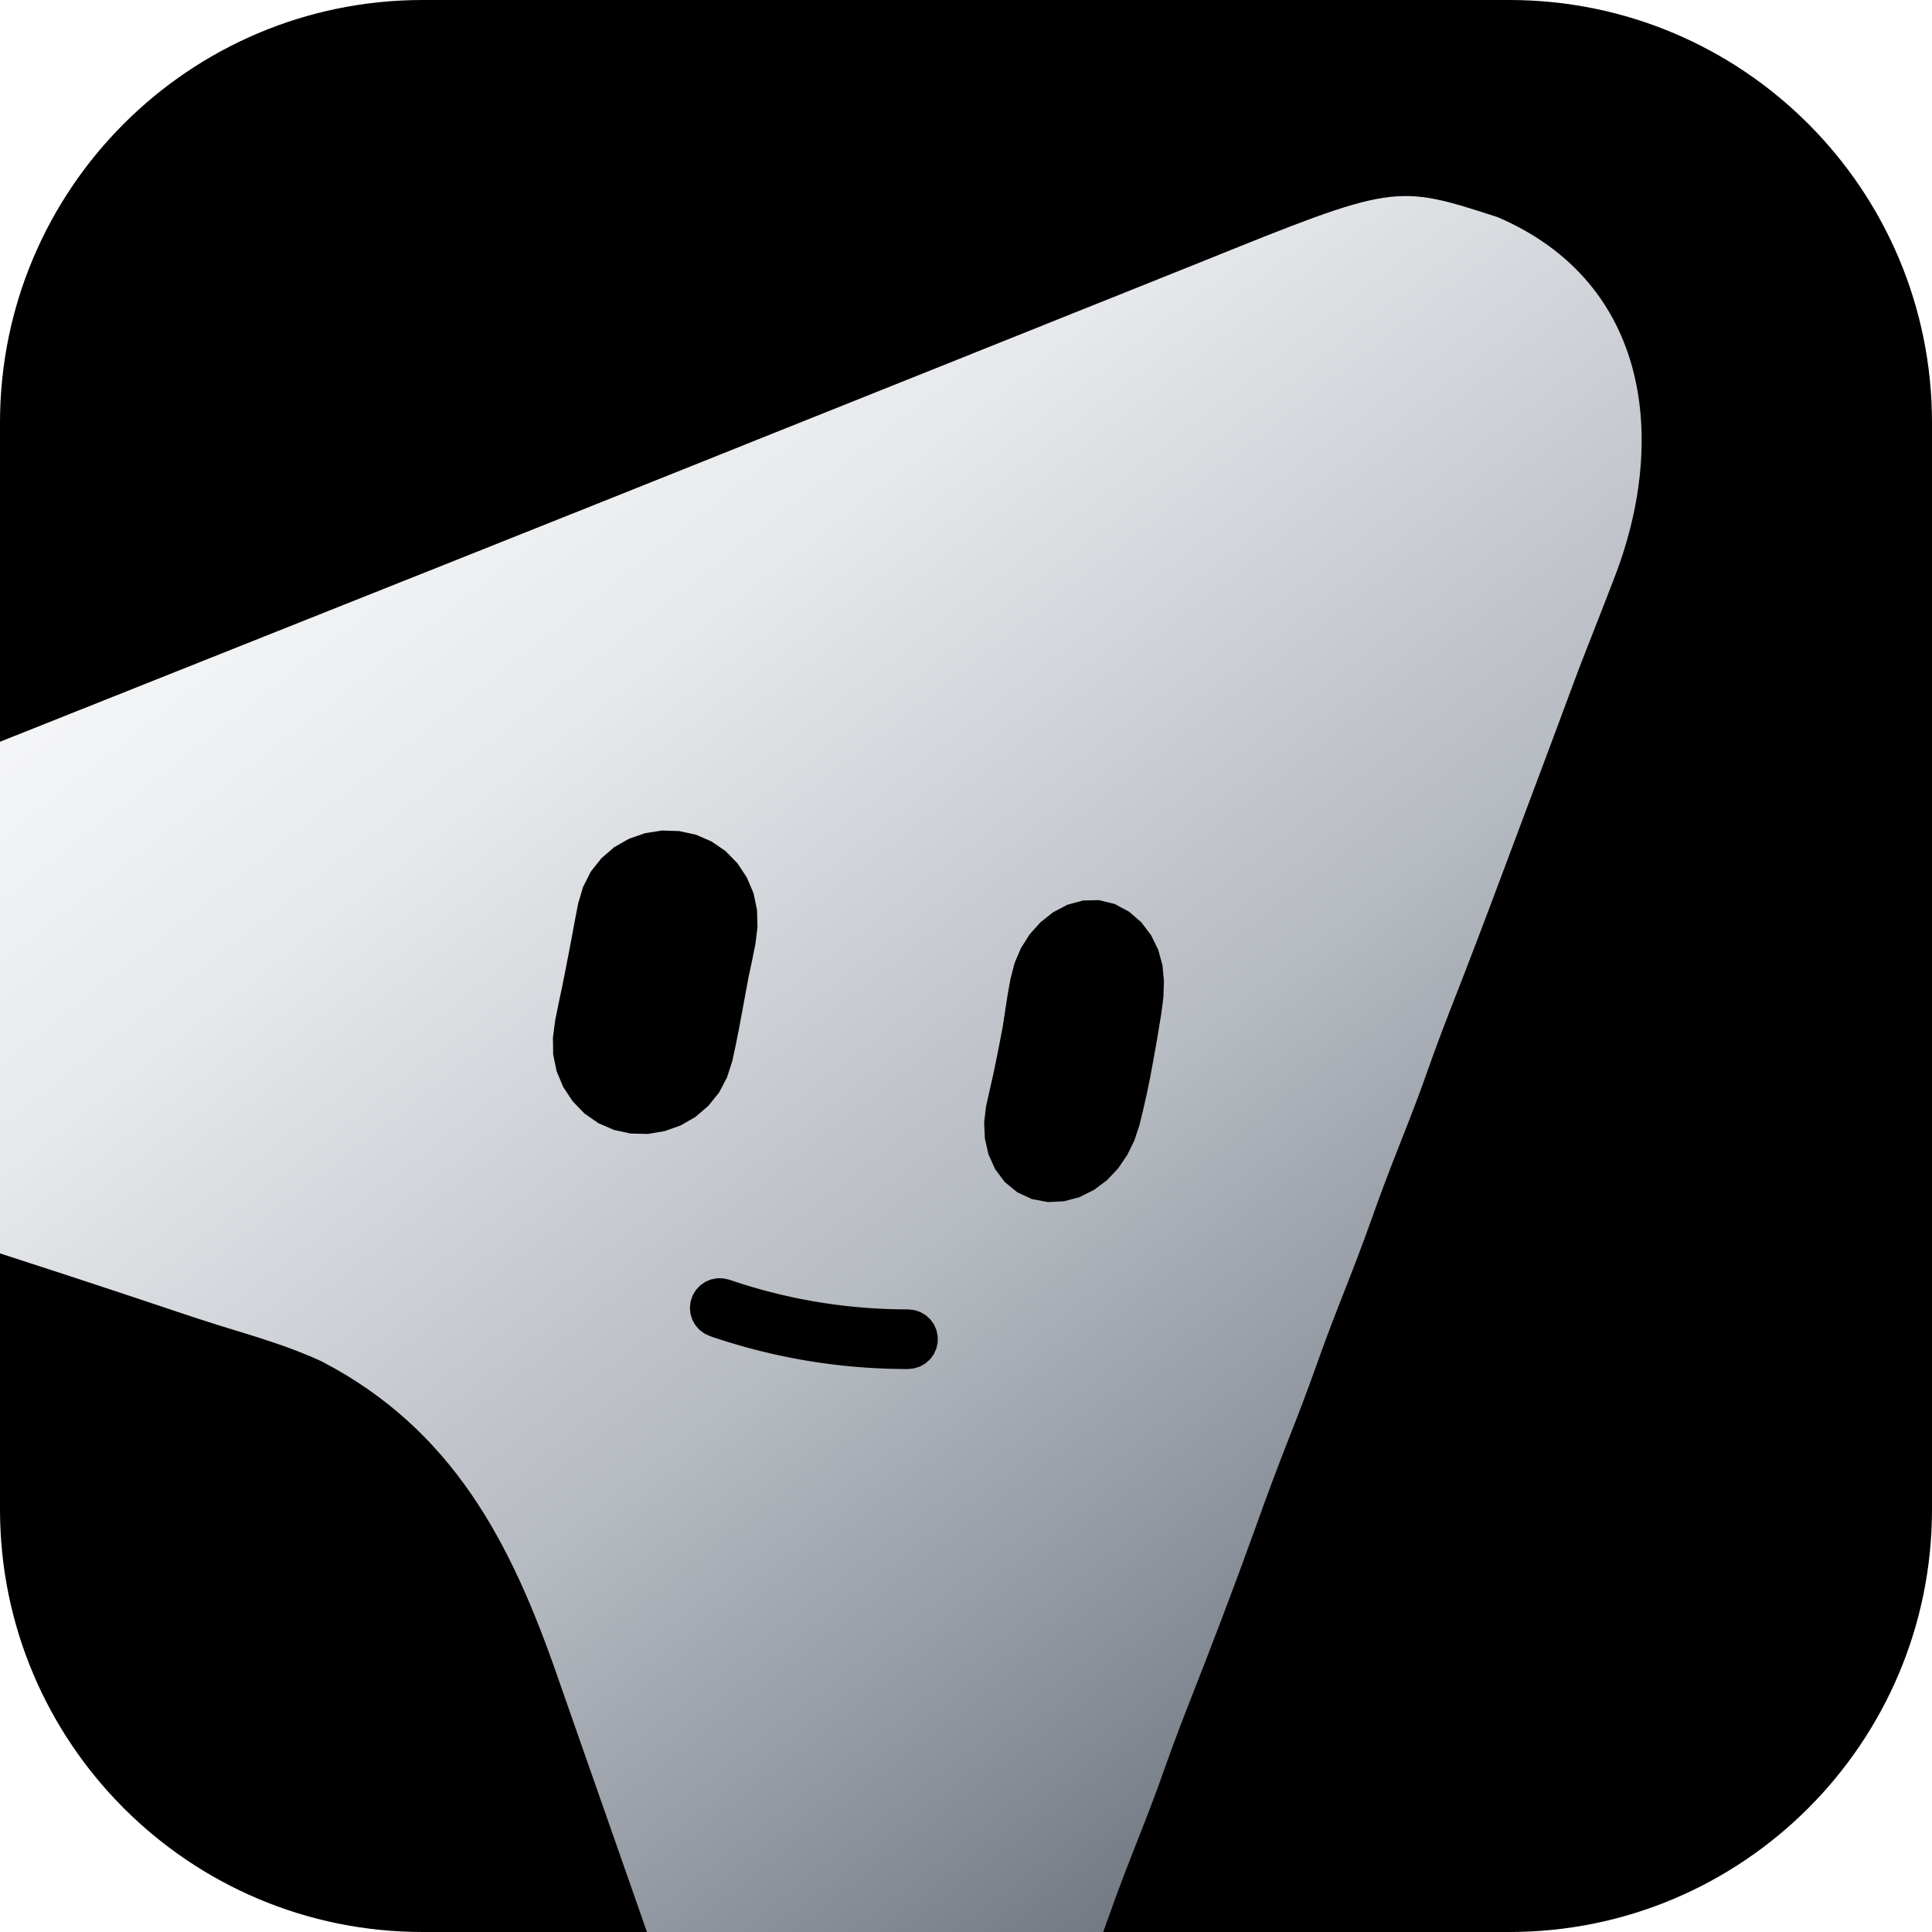
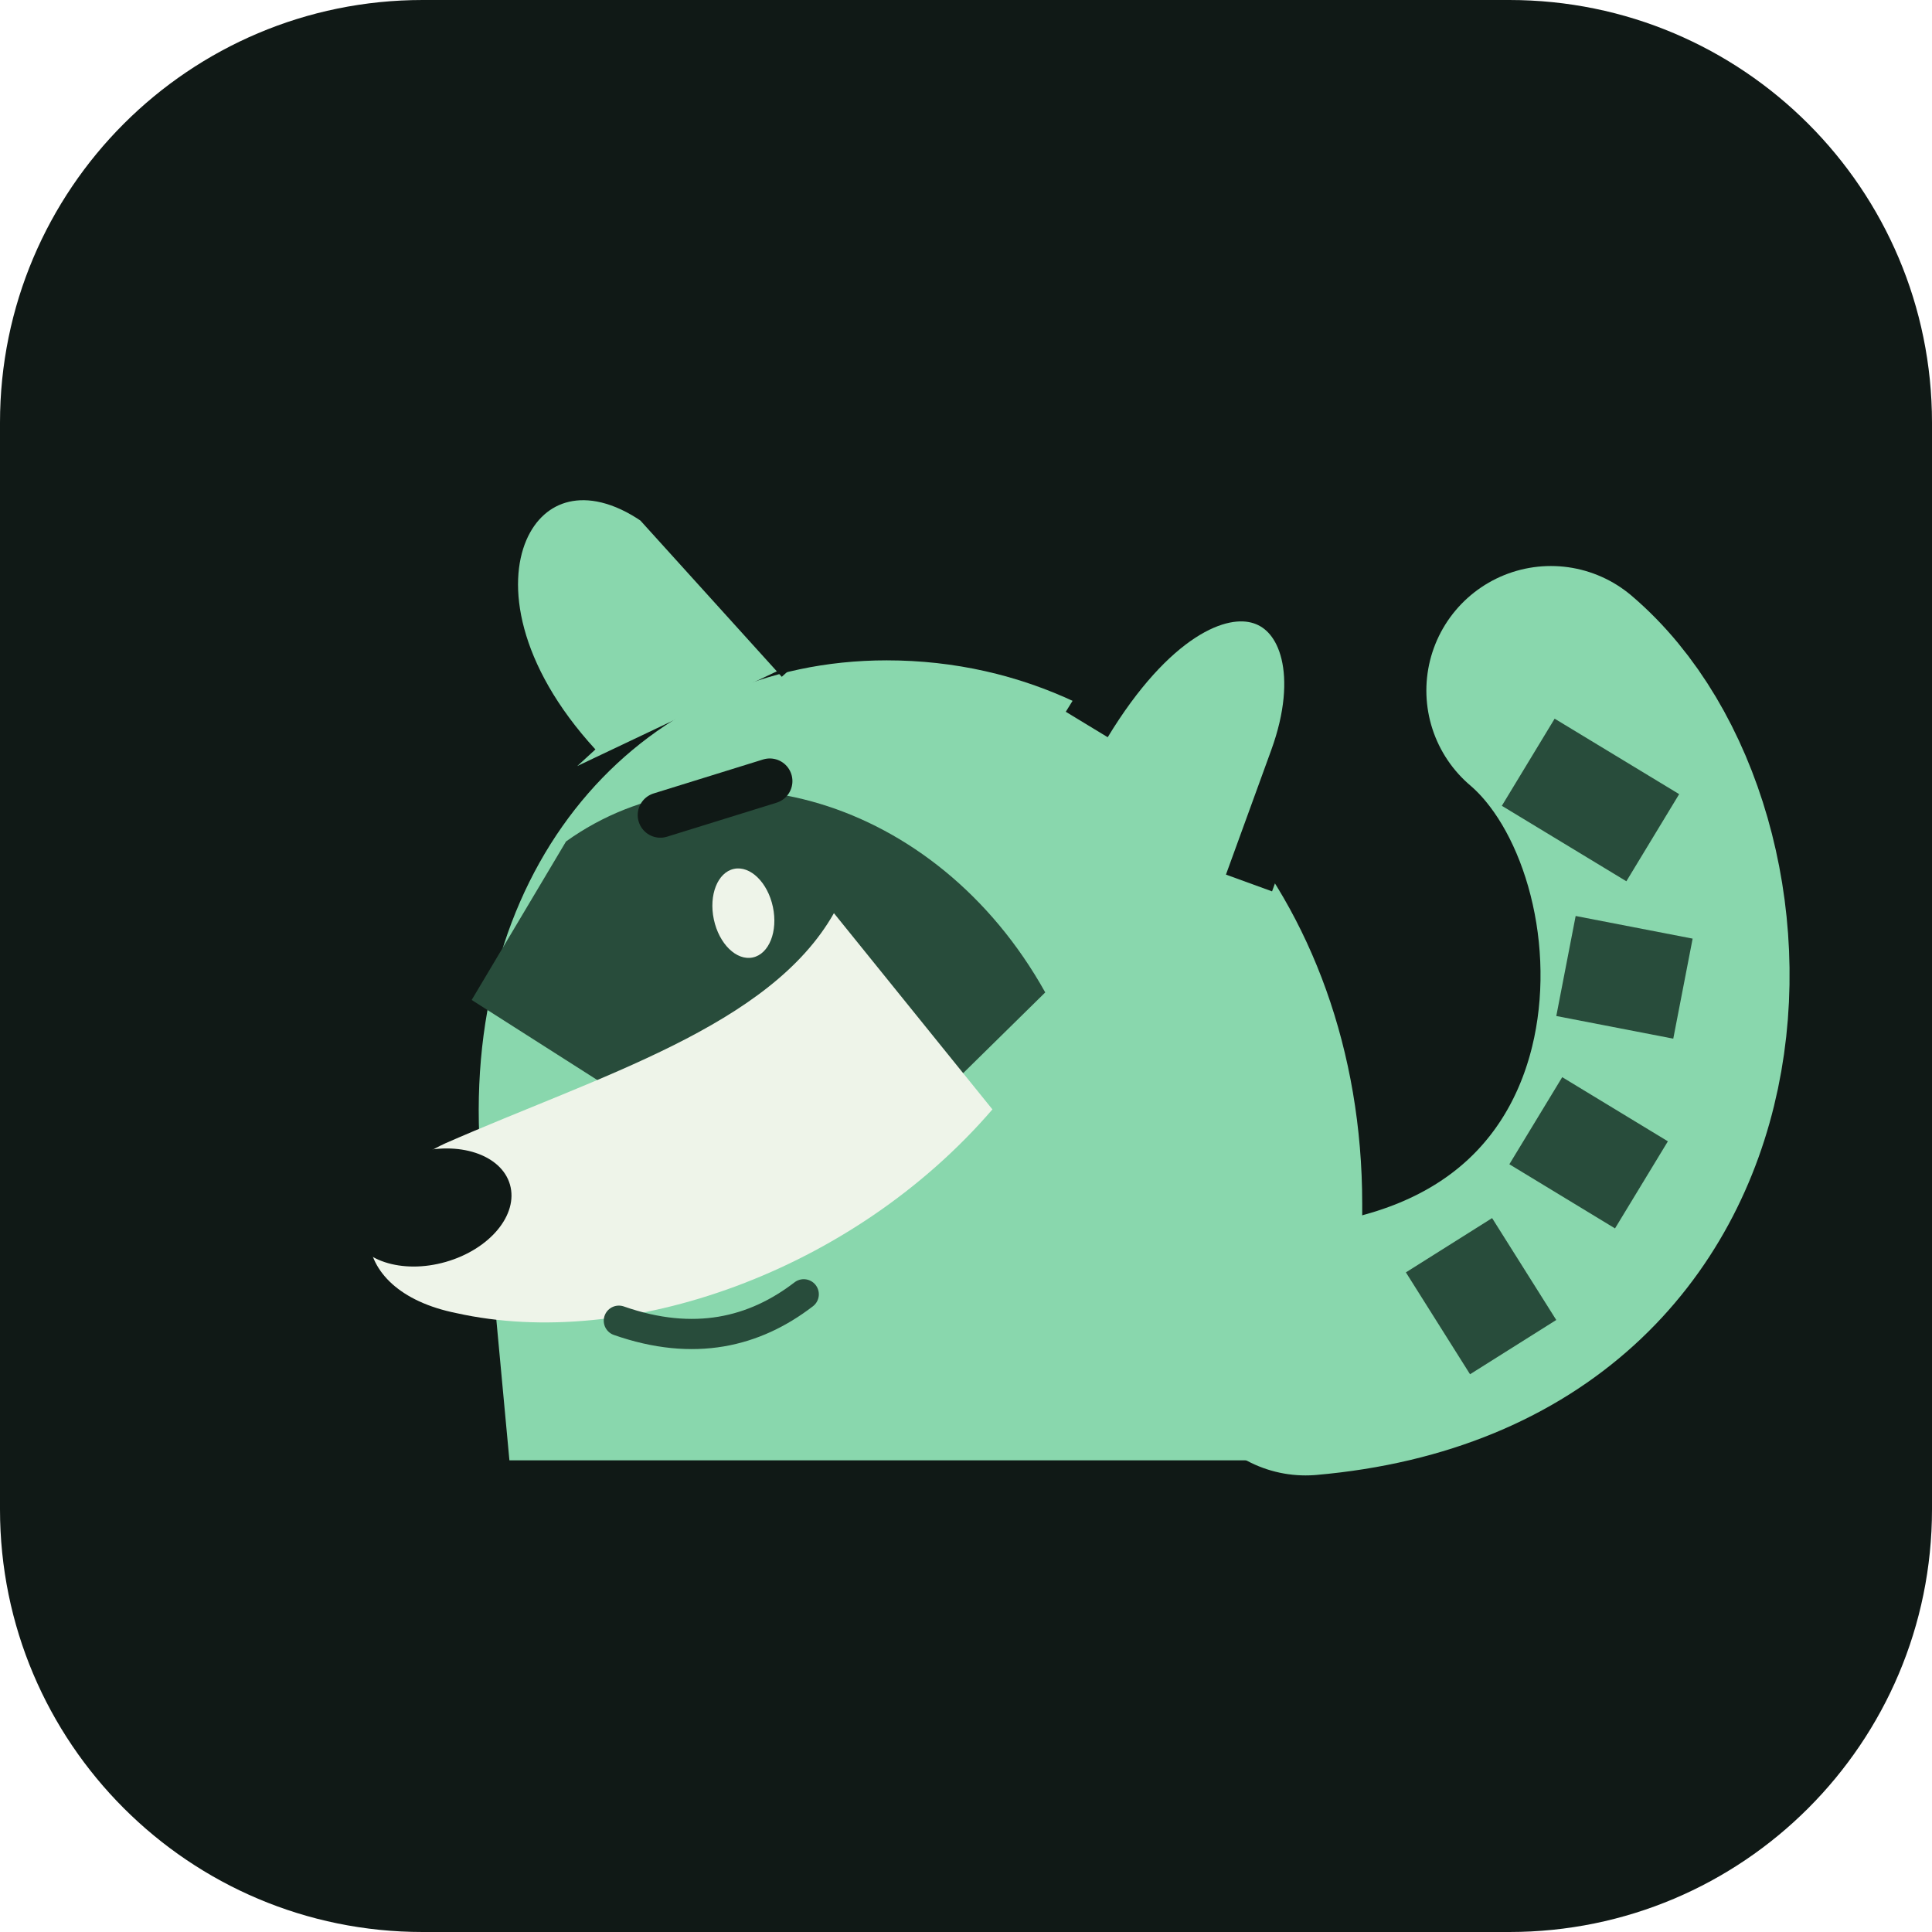
- <svg xmlns="http://www.w3.org/2000/svg" viewBox="0 0 1024 1024" role="img" aria-labelledby="title desc">
-   <defs>
-     <clipPath id="tile">
-       <rect width="1024" height="1024" rx="224" />
-     </clipPath>
-     <linearGradient id="mascot-grey" x1="18%" y1="10%" x2="84%" y2="94%">
-       <stop offset="0" stop-color="#FFFFFF" />
-       <stop offset="0.28" stop-color="#E6E8EB" />
-       <stop offset="0.58" stop-color="#B7BBC2" />
-       <stop offset="0.82" stop-color="#848A94" />
-       <stop offset="1" stop-color="#5B616B" />
-     </linearGradient>
-   </defs>
-   <g clip-path="url(#tile)">
-     <rect width="1024" height="1024" fill="#000000" />
-     <path fill="url(#mascot-grey)" fill-rule="evenodd" d="M 855.02 307.86 C 853.52 311.72 852.03 315.58 850.54 319.44 C 847.65 326.93 844.71 334.40 841.76 341.87 C 836.84 354.31 832.20 366.84 827.57 379.39 C 821.95 394.57 816.25 409.71 810.56 424.86 C 805.83 437.46 801.11 450.05 796.40 462.65 C 787.38 486.76 778.27 510.81 768.83 534.76 C 763.60 548.10 758.73 561.55 753.95 575.06 C 749.45 587.42 744.60 599.64 739.78 611.88 C 735.43 622.96 731.25 634.06 727.28 645.28 C 721.93 660.40 716.12 675.31 710.24 690.23 C 705.89 701.30 701.71 712.41 697.74 723.63 C 693.08 736.80 688.09 749.80 682.97 762.80 C 676.91 778.19 671.13 793.65 665.60 809.25 C 653.91 841.70 641.59 873.92 628.95 906.00 C 623.71 919.35 618.85 932.79 614.07 946.31 C 609.57 958.67 604.72 970.89 599.90 983.13 C 595.55 994.20 591.37 1005.31 587.40 1016.53 C 553.14 1112.62 553.14 1112.62 516.31 1130.67 C 484.93 1144.17 457.26 1148.81 424.19 1137.67 C 400.29 1127.05 375.46 1112.10 364.88 1086.92 C 364.25 1085.10 363.61 1083.28 362.96 1081.41 C 362.22 1079.31 361.48 1077.21 360.72 1075.05 C 359.54 1071.62 359.54 1071.62 358.33 1068.13 C 357.48 1065.70 356.63 1063.28 355.75 1060.79 C 353.91 1055.53 352.07 1050.26 350.24 1045.00 C 347.33 1036.64 344.40 1028.28 341.47 1019.93 C 333.12 996.17 324.81 972.41 316.52 948.64 C 311.44 934.09 306.34 919.55 301.23 905.02 C 299.29 899.50 297.37 893.99 295.45 888.47 C 270.91 817.76 240.19 757.92 170.76 721.70 C 153.30 713.50 134.62 708.21 116.24 702.53 C 101.98 698.05 87.84 693.23 73.67 688.47 C 50.38 680.71 27.06 673.07 3.70 665.52 C -1.79 663.74 -7.29 661.95 -12.78 660.17 C -23.39 656.72 -34.01 653.33 -44.64 649.96 C -82.46 637.86 -119.55 625.93 -140.31 589.31 C -154.81 554.43 -162.14 524.71 -148.01 488.11 C -134.11 458.09 -112.06 437.84 -81.52 425.66 C -78.53 424.47 -75.54 423.27 -72.47 422.04 C -69.20 420.74 -65.93 419.44 -62.56 418.10 C -59.04 416.70 -55.53 415.30 -52.02 413.89 C -42.38 410.04 -32.74 406.21 -23.10 402.37 C -12.74 398.25 -2.38 394.11 7.98 389.97 C 32.87 380.04 57.78 370.12 82.69 360.20 C 94.40 355.54 106.10 350.87 117.81 346.21 C 121.30 344.82 121.30 344.82 124.87 343.40 C 129.59 341.52 134.31 339.63 139.04 337.75 C 150.99 332.99 162.93 328.23 174.88 323.47 C 177.26 322.52 179.65 321.57 182.10 320.59 C 196.72 314.77 211.34 308.95 225.96 303.13 C 287.71 278.54 349.42 253.88 411.11 229.15 C 439.23 217.88 467.36 206.64 495.49 195.39 C 518.02 186.39 540.53 177.37 563.04 168.32 C 578.42 162.13 593.81 155.98 609.20 149.84 C 618.02 146.33 626.84 142.80 635.64 139.24 C 739.26 97.41 739.26 97.41 793.85 115.12 C 875.04 150.01 884.06 234.58 855.02 307.86 Z M 350.90 440.19 L 359.96 440.49 L 368.77 442.38 L 377.08 445.97 L 384.54 451.07 L 390.86 457.56 L 395.84 465.11 L 399.38 473.41 L 401.23 482.26 L 401.49 491.28 L 400.39 500.26 L 398.62 509.16 L 396.72 518.01 L 395.08 526.90 L 393.43 535.80 L 391.79 544.69 L 390.02 553.59 L 388.12 562.44 L 385.34 571.04 L 381.13 579.05 L 375.48 586.09 L 368.61 591.99 L 360.77 596.50 L 352.25 599.53 L 343.36 601.01 L 334.29 600.80 L 325.44 598.90 L 317.18 595.32 L 309.76 590.18 L 303.48 583.64 L 298.50 576.10 L 295.01 567.75 L 293.19 558.90 L 293.07 549.88 L 294.25 540.90 L 296.02 532.05 L 297.91 523.19 L 299.68 514.30 L 301.41 505.40 L 303.10 496.51 L 304.74 487.62 L 306.47 478.72 L 309.04 470.08 L 313.13 461.99 L 318.74 454.90 L 325.57 449.00 L 333.45 444.53 L 341.97 441.58 Z M 582.49 477.08 L 590.84 479.14 L 598.39 483.19 L 604.88 488.80 L 610.06 495.62 L 613.86 503.34 L 616.13 511.60 L 616.93 520.16 L 616.60 528.76 L 615.50 537.27 L 614.11 545.75 L 612.68 554.22 L 611.16 562.69 L 609.60 571.12 L 607.87 579.55 L 605.97 587.94 L 603.95 596.29 L 601.25 604.42 L 597.46 612.18 L 592.65 619.26 L 586.75 625.50 L 579.88 630.64 L 572.21 634.48 L 563.90 636.71 L 555.35 637.13 L 546.92 635.53 L 539.16 631.91 L 532.50 626.47 L 527.40 619.60 L 523.90 611.80 L 522.00 603.41 L 521.62 594.85 L 522.64 586.30 L 524.53 577.91 L 526.43 569.52 L 528.16 561.13 L 529.84 552.70 L 531.45 544.23 L 532.75 535.75 L 534.06 527.24 L 535.58 518.81 L 537.73 510.50 L 541.10 502.58 L 545.65 495.33 L 551.38 488.92 L 558.09 483.57 L 565.67 479.56 L 573.94 477.29 Z M 376.40 708.21 L 378.08 708.79 L 379.81 709.36 L 381.54 709.92 L 383.28 710.48 L 385.01 711.02 L 386.75 711.56 L 388.49 712.08 L 390.23 712.60 L 391.97 713.10 L 393.72 713.60 L 395.46 714.08 L 397.21 714.56 L 398.96 715.03 L 400.71 715.48 L 402.47 715.93 L 404.22 716.36 L 405.98 716.79 L 407.74 717.20 L 409.50 717.61 L 411.26 718.00 L 413.02 718.39 L 414.79 718.76 L 416.56 719.13 L 418.33 719.48 L 420.10 719.83 L 421.87 720.16 L 423.65 720.49 L 425.42 720.81 L 427.20 721.11 L 428.98 721.41 L 430.76 721.69 L 432.54 721.97 L 434.33 722.23 L 436.11 722.49 L 437.90 722.73 L 439.69 722.97 L 441.48 723.19 L 443.28 723.41 L 445.07 723.61 L 446.87 723.81 L 448.66 723.99 L 450.46 724.17 L 452.26 724.33 L 454.07 724.49 L 455.87 724.63 L 457.68 724.77 L 459.48 724.89 L 461.29 725.01 L 463.10 725.11 L 464.91 725.21 L 466.73 725.29 L 468.54 725.37 L 470.36 725.43 L 472.17 725.49 L 473.99 725.53 L 475.81 725.57 L 477.63 725.59 L 479.46 725.61 L 481.24 725.61 L 481.24 725.61 L 484.53 725.28 L 487.67 724.27 L 490.54 722.62 L 493.00 720.42 L 494.95 717.75 L 496.30 714.73 L 497.00 711.50 L 497.01 708.20 L 496.33 704.96 L 494.99 701.94 L 493.06 699.26 L 490.61 697.04 L 487.75 695.38 L 484.61 694.35 L 481.33 694.00 L 481.33 694.00 L 479.63 694.00 L 477.98 693.98 L 476.33 693.96 L 474.69 693.93 L 473.04 693.89 L 471.40 693.84 L 469.76 693.78 L 468.12 693.71 L 466.48 693.63 L 464.84 693.55 L 463.21 693.45 L 461.58 693.35 L 459.95 693.24 L 458.32 693.11 L 456.69 692.98 L 455.06 692.84 L 453.44 692.69 L 451.82 692.54 L 450.19 692.37 L 448.57 692.19 L 446.96 692.01 L 445.34 691.81 L 443.72 691.61 L 442.11 691.40 L 440.50 691.18 L 438.89 690.95 L 437.28 690.71 L 435.67 690.46 L 434.07 690.20 L 432.46 689.94 L 430.86 689.66 L 429.26 689.38 L 427.66 689.08 L 426.06 688.78 L 424.47 688.47 L 422.87 688.15 L 421.28 687.82 L 419.68 687.48 L 418.09 687.13 L 416.50 686.78 L 414.92 686.41 L 413.33 686.04 L 411.75 685.65 L 410.16 685.26 L 408.58 684.86 L 407.00 684.45 L 405.42 684.03 L 403.84 683.60 L 402.26 683.16 L 400.69 682.71 L 399.11 682.26 L 397.54 681.79 L 395.97 681.32 L 394.40 680.84 L 392.83 680.34 L 391.26 679.84 L 389.70 679.33 L 388.13 678.81 L 386.53 678.27 L 386.53 678.27 L 383.31 677.54 L 380.00 677.50 L 376.76 678.15 L 373.73 679.46 L 371.03 681.37 L 368.79 683.80 L 367.10 686.64 L 366.04 689.77 L 365.66 693.05 L 365.96 696.34 L 366.95 699.49 L 368.56 702.38 L 370.74 704.86 L 373.39 706.83 L 376.40 708.21 Z" />
-   </g>
+ <svg xmlns="http://www.w3.org/2000/svg" viewBox="0 0 512 512" role="img" aria-labelledby="title desc">
+   <rect width="512" height="512" rx="112" fill="#101916" />
+   <path d="M346 358c114-10 112-135 65-175" fill="none" stroke="#89d7ad" stroke-width="66" stroke-linecap="round" />
+   <path d="m405 202 33 20m-23 34 31 6m-39 35 28 17m-51 16 17 27" fill="none" stroke="#284c3b" stroke-width="27" />
+   <path d="M127 301c-3-74 44-126 108-126 72 0 126 63 126 144v68H135Z" fill="#89d7ad" />
+   <path d="M153 203c-44-48-15-95 21-70l38 42m76 17c34-56 71-35 55 9l-12 33" fill="#89d7ad" stroke="#101916" stroke-width="13" stroke-linejoin="round" />
+   <path d="M150 223c39-28 98-12 127 40l-61 60-91-58Z" fill="#284c3b" />
+   <path d="M221 242c-17 30-62 43-103 61-28 13-27 39 3 45 45 10 105-11 142-54Z" fill="#eef4e9" />
+   <ellipse cx="114" cy="320" rx="22" ry="15" fill="#101916" transform="rotate(-16 114 320)" />
+   <ellipse cx="197" cy="242" rx="8" ry="12" fill="#eef4e9" transform="rotate(-12 197 242)" />
+   <path d="m175 216 29-9" stroke="#101916" stroke-width="12" stroke-linecap="round" />
+   <path d="M164 350c20 7 36 3 49-7" fill="none" stroke="#284c3b" stroke-width="8" stroke-linecap="round" />
</svg>
